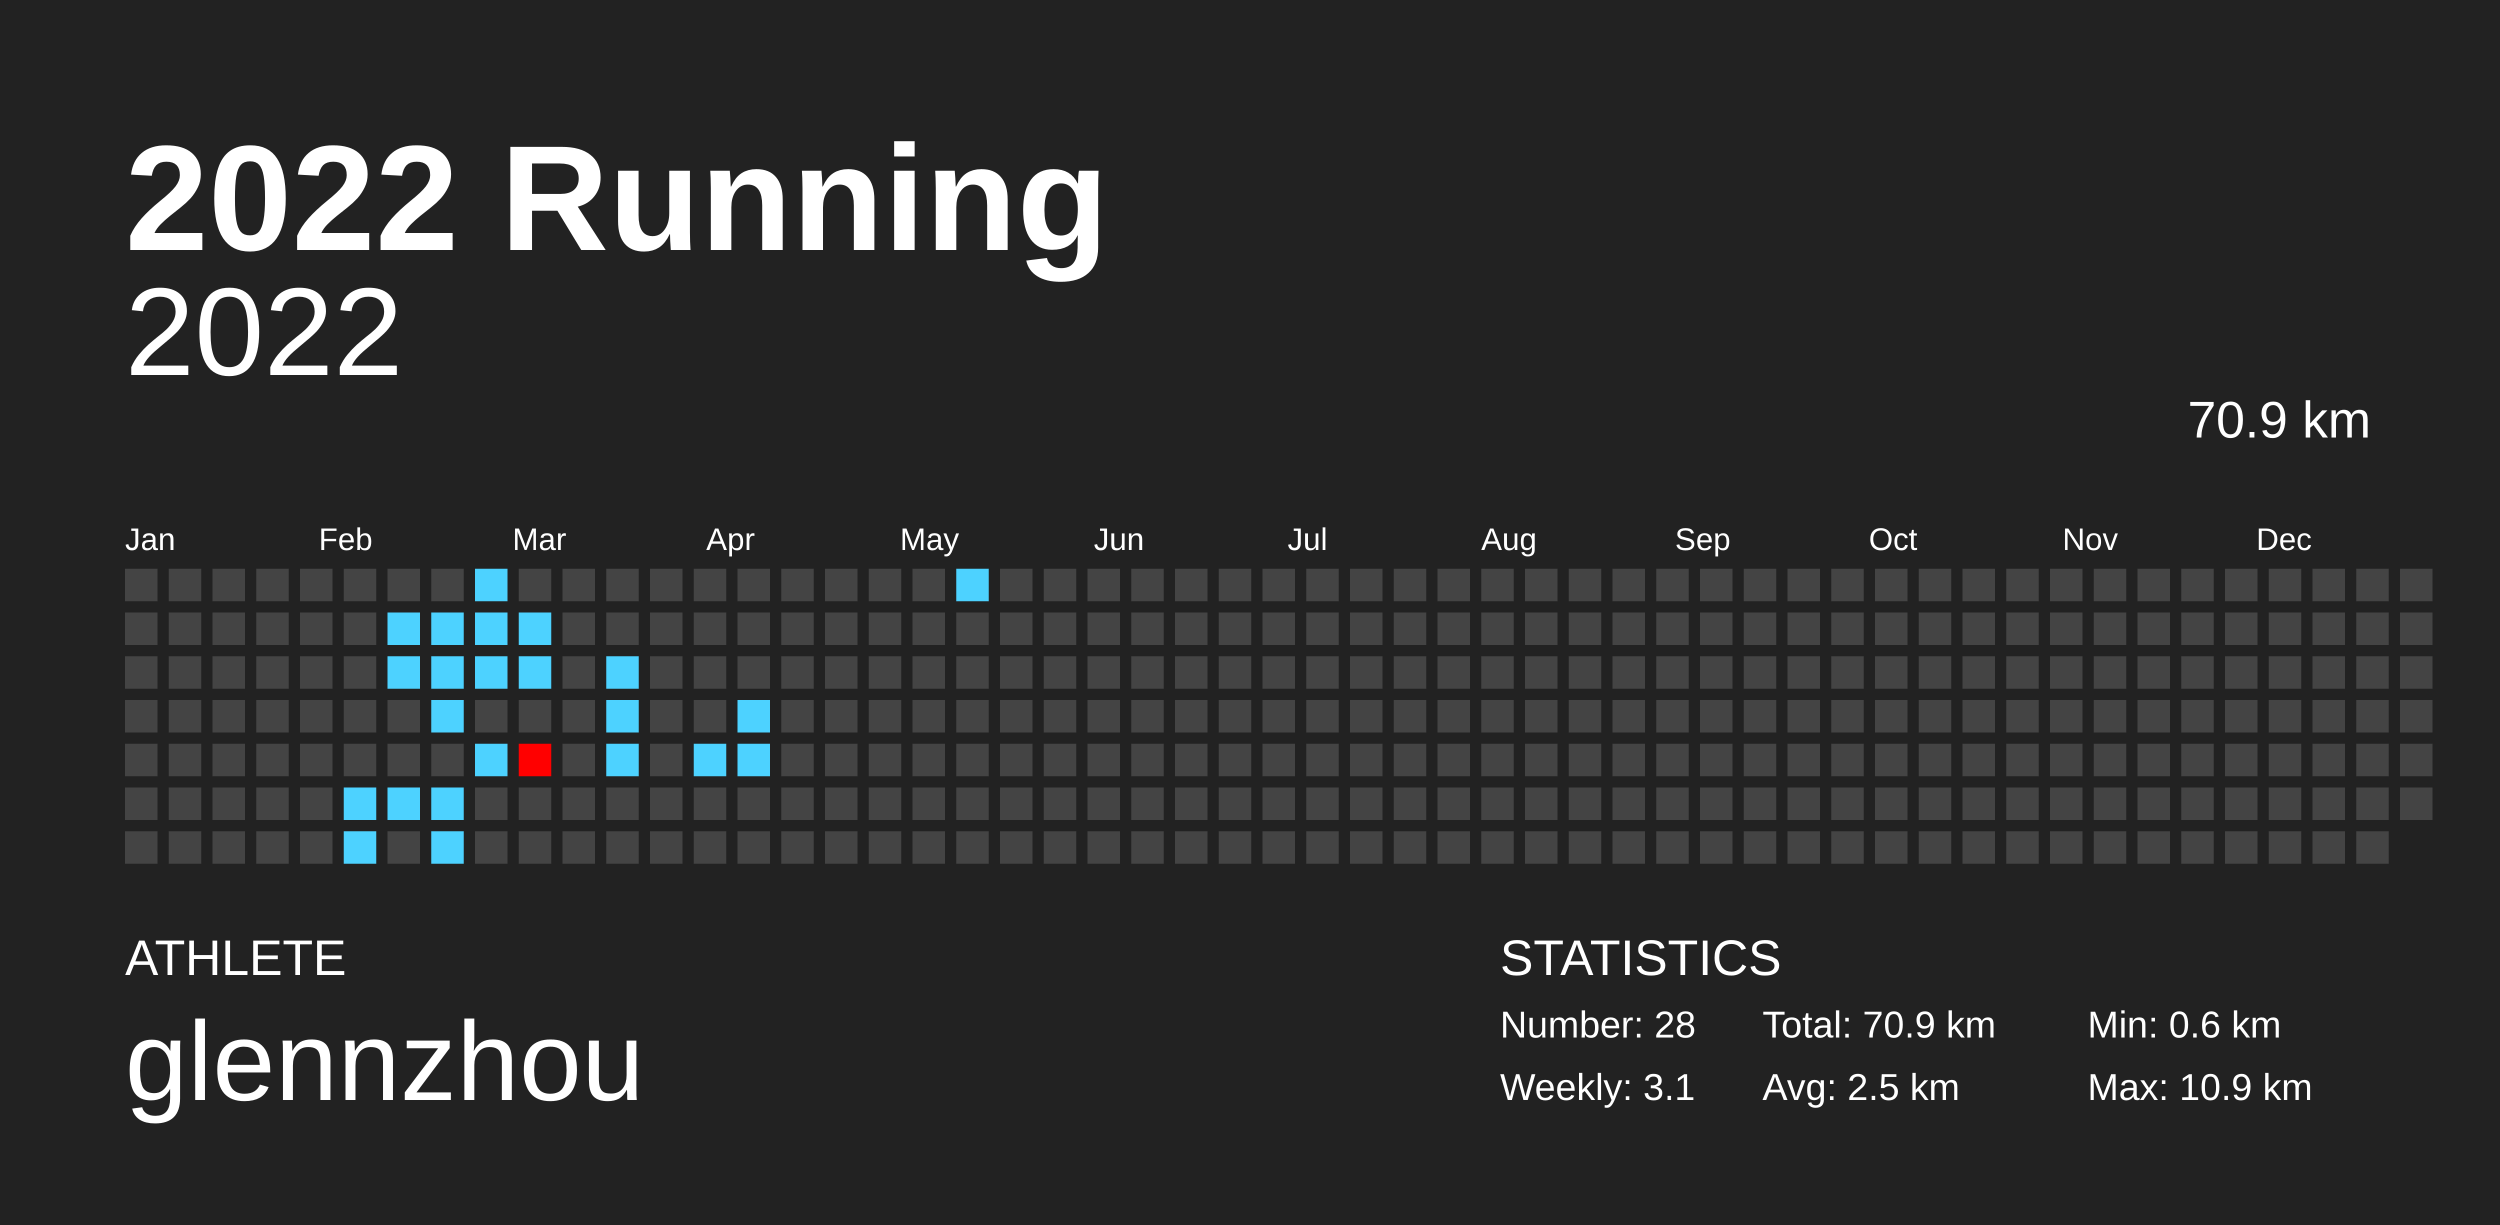
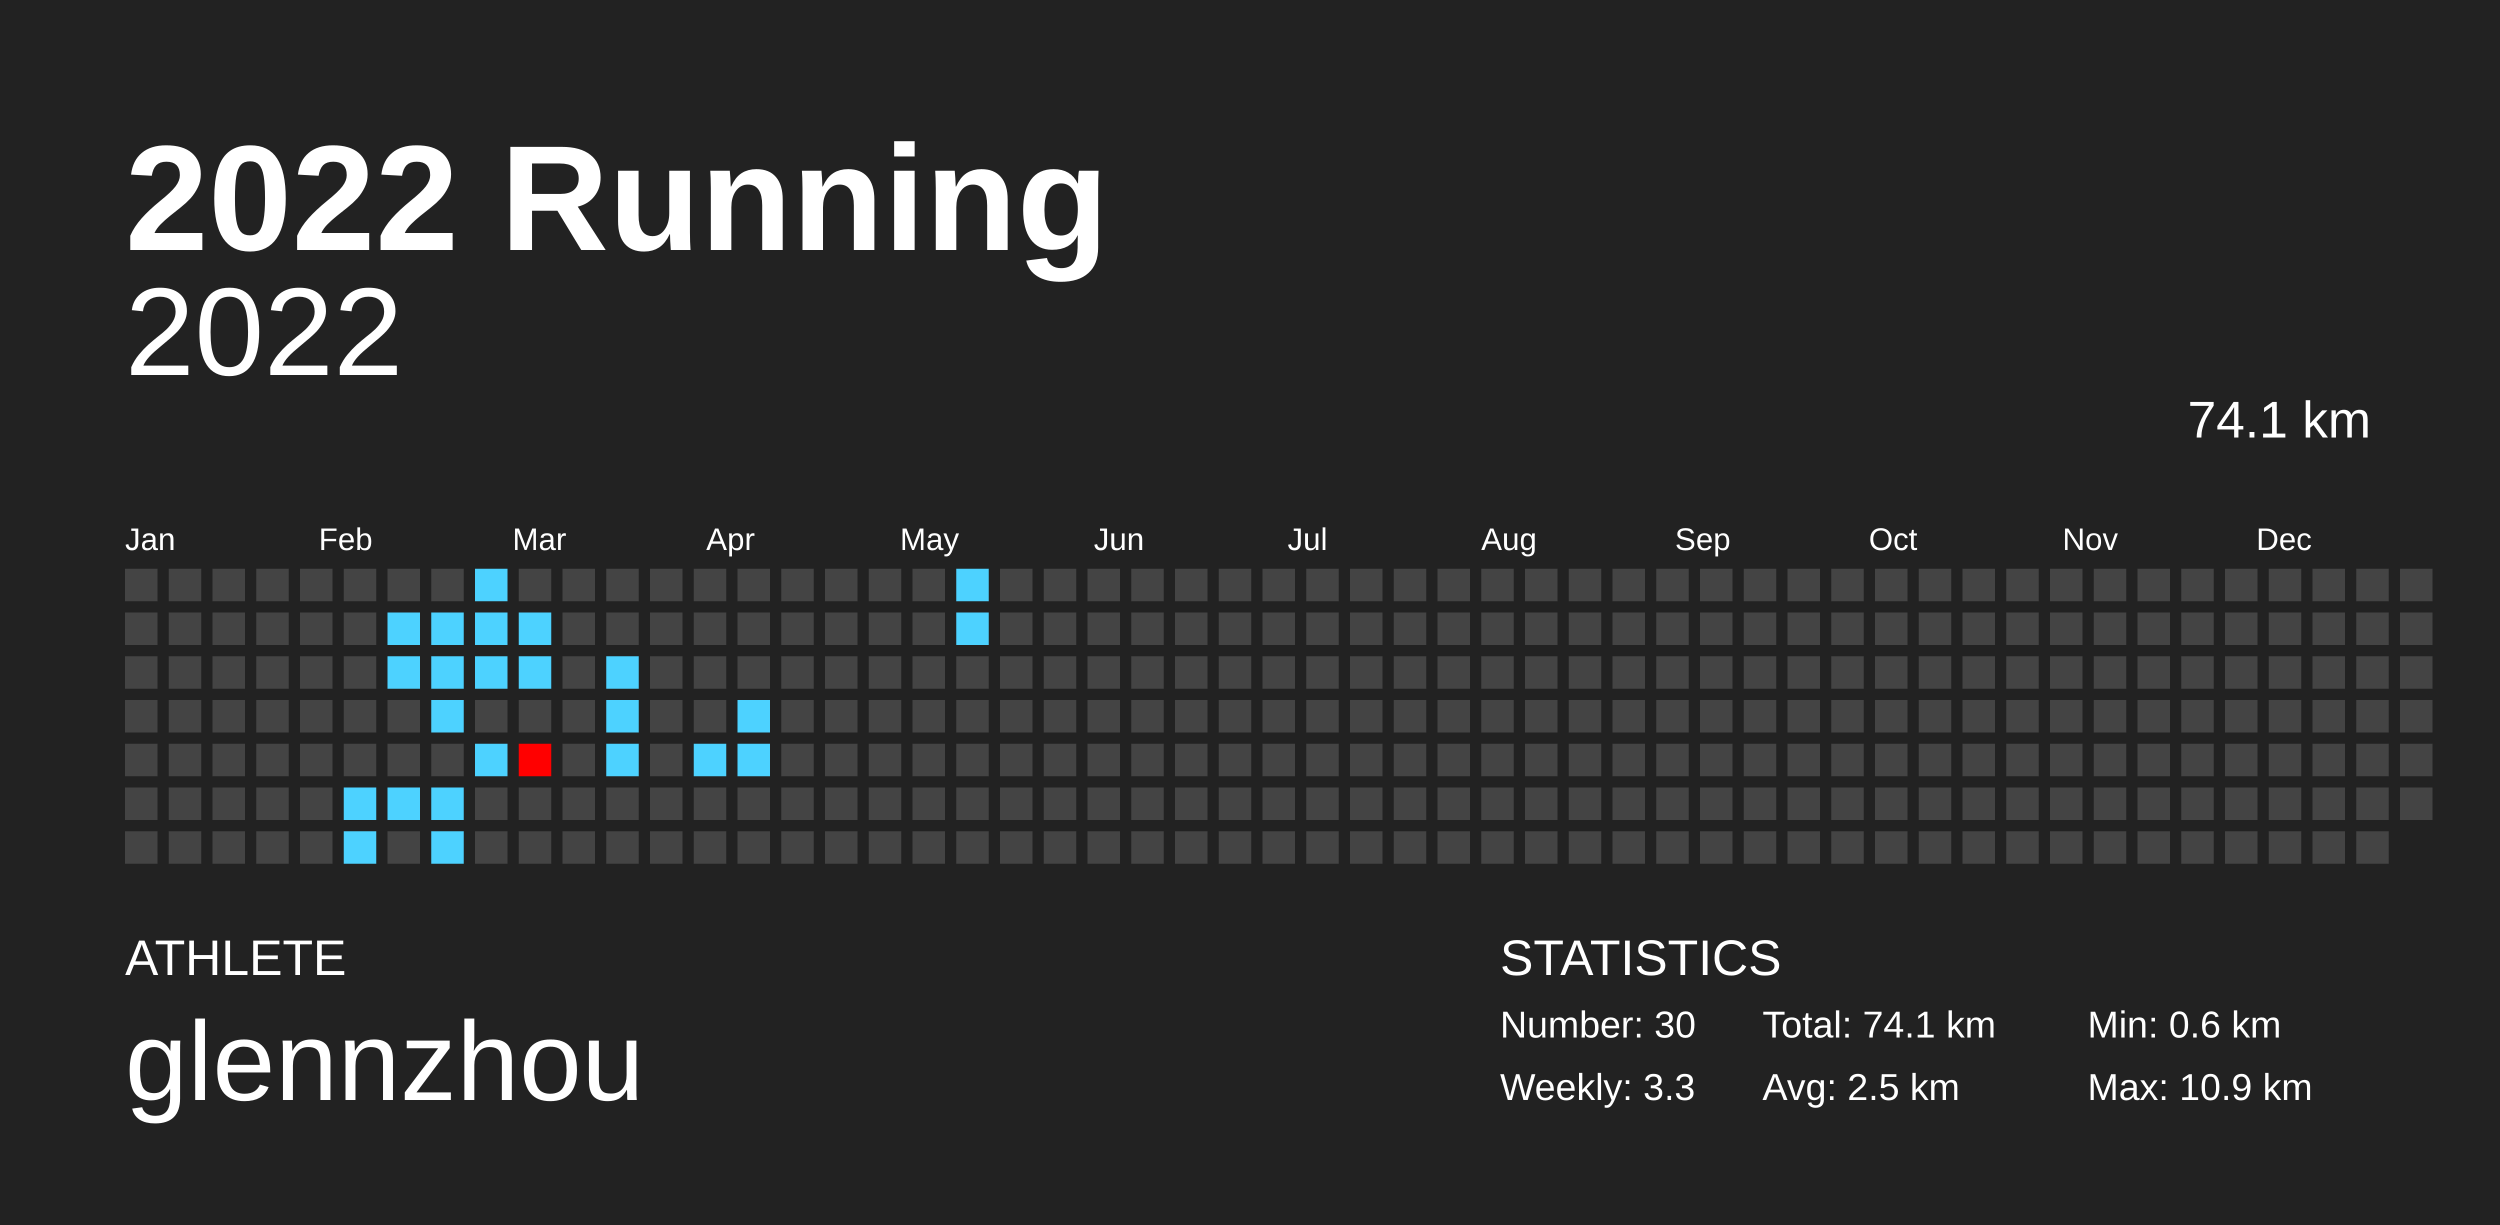
<svg xmlns="http://www.w3.org/2000/svg" baseProfile="full" height="98mm" version="1.1" viewBox="0,0,200,98" width="200mm">
  <defs />
  <rect fill="#222222" height="98" width="200" x="0" y="0" />
  <text fill="#FFFFFF" style="font-size:12px; font-family:Arial; font-weight:bold;" x="10" y="20">2022 Running</text>
  <text fill="#FFFFFF" style="font-size:4px; font-family:Arial" x="10" y="78">ATHLETE</text>
  <text fill="#FFFFFF" style="font-size:9px; font-family:Arial" x="10" y="88">glennzhou</text>
  <text fill="#FFFFFF" style="font-size:4px; font-family:Arial" x="120" y="78">STATISTICS</text>
-   <text fill="#FFFFFF" style="font-size:3px; font-family:Arial" x="120" y="83">Number: 28</text>
-   <text fill="#FFFFFF" style="font-size:3px; font-family:Arial" x="120" y="88">Weekly: 3.1</text>
-   <text fill="#FFFFFF" style="font-size:3px; font-family:Arial" x="141" y="83">Total: 70.9 km</text>
+   <text fill="#FFFFFF" style="font-size:3px; font-family:Arial" x="120" y="83">Number: 30</text>
+   <text fill="#FFFFFF" style="font-size:3px; font-family:Arial" x="120" y="88">Weekly: 3.3</text>
+   <text fill="#FFFFFF" style="font-size:3px; font-family:Arial" x="141" y="83">Total: 74.1 km</text>
  <text fill="#FFFFFF" style="font-size:3px; font-family:Arial" x="141" y="88">Avg: 2.5 km</text>
  <text fill="#FFFFFF" style="font-size:3px; font-family:Arial" x="167" y="83">Min: 0.6 km</text>
  <text fill="#FFFFFF" style="font-size:3px; font-family:Arial" x="167" y="88">Max: 10.9 km</text>
  <text alignment-baseline="hanging" fill="#FFFFFF" style="font-size:10.0px; font-family:Arial;" x="10" y="30">2022</text>
-   <text alignment-baseline="hanging" fill="#FFFFFF" style="font-size:4.125px; font-family:Arial;" x="175" y="35">70.9 km</text>
+   <text alignment-baseline="hanging" fill="#FFFFFF" style="font-size:4.125px; font-family:Arial;" x="175" y="35">74.1 km</text>
  <text fill="#FFFFFF" style="font-size:2.5px; font-family:Arial" x="10.0" y="44">Jan</text>
  <text fill="#FFFFFF" style="font-size:2.5px; font-family:Arial" x="25.5" y="44">Feb</text>
  <text fill="#FFFFFF" style="font-size:2.5px; font-family:Arial" x="41.0" y="44">Mar</text>
  <text fill="#FFFFFF" style="font-size:2.5px; font-family:Arial" x="56.5" y="44">Apr</text>
  <text fill="#FFFFFF" style="font-size:2.5px; font-family:Arial" x="72.0" y="44">May</text>
  <text fill="#FFFFFF" style="font-size:2.5px; font-family:Arial" x="87.5" y="44">Jun</text>
  <text fill="#FFFFFF" style="font-size:2.5px; font-family:Arial" x="103.0" y="44">Jul</text>
  <text fill="#FFFFFF" style="font-size:2.5px; font-family:Arial" x="118.5" y="44">Aug</text>
  <text fill="#FFFFFF" style="font-size:2.5px; font-family:Arial" x="134.0" y="44">Sep</text>
  <text fill="#FFFFFF" style="font-size:2.5px; font-family:Arial" x="149.5" y="44">Oct</text>
  <text fill="#FFFFFF" style="font-size:2.5px; font-family:Arial" x="165.0" y="44">Nov</text>
  <text fill="#FFFFFF" style="font-size:2.5px; font-family:Arial" x="180.5" y="44">Dec</text>
  <rect fill="#444444" height="2.6" width="2.6" x="10.0" y="45.5" />
  <rect fill="#444444" height="2.6" width="2.6" x="10.0" y="49.0" />
  <rect fill="#444444" height="2.6" width="2.6" x="10.0" y="52.5" />
  <rect fill="#444444" height="2.6" width="2.6" x="10.0" y="56.0" />
  <rect fill="#444444" height="2.6" width="2.6" x="10.0" y="59.5" />
  <rect fill="#444444" height="2.6" width="2.6" x="10.0" y="63.0" />
  <rect fill="#444444" height="2.6" width="2.6" x="10.0" y="66.5" />
  <rect fill="#444444" height="2.6" width="2.6" x="13.5" y="45.5" />
  <rect fill="#444444" height="2.6" width="2.6" x="13.5" y="49.0" />
  <rect fill="#444444" height="2.6" width="2.6" x="13.5" y="52.5" />
  <rect fill="#444444" height="2.6" width="2.6" x="13.5" y="56.0" />
  <rect fill="#444444" height="2.6" width="2.6" x="13.5" y="59.5" />
  <rect fill="#444444" height="2.6" width="2.6" x="13.5" y="63.0" />
  <rect fill="#444444" height="2.6" width="2.6" x="13.5" y="66.5" />
  <rect fill="#444444" height="2.6" width="2.6" x="17.0" y="45.5" />
  <rect fill="#444444" height="2.6" width="2.6" x="17.0" y="49.0" />
  <rect fill="#444444" height="2.6" width="2.6" x="17.0" y="52.5" />
  <rect fill="#444444" height="2.6" width="2.6" x="17.0" y="56.0" />
  <rect fill="#444444" height="2.6" width="2.6" x="17.0" y="59.5" />
  <rect fill="#444444" height="2.6" width="2.6" x="17.0" y="63.0" />
  <rect fill="#444444" height="2.6" width="2.6" x="17.0" y="66.5" />
  <rect fill="#444444" height="2.6" width="2.6" x="20.5" y="45.5" />
  <rect fill="#444444" height="2.6" width="2.6" x="20.5" y="49.0" />
  <rect fill="#444444" height="2.6" width="2.6" x="20.5" y="52.5" />
  <rect fill="#444444" height="2.6" width="2.6" x="20.5" y="56.0" />
  <rect fill="#444444" height="2.6" width="2.6" x="20.5" y="59.5" />
  <rect fill="#444444" height="2.6" width="2.6" x="20.5" y="63.0" />
  <rect fill="#444444" height="2.6" width="2.6" x="20.5" y="66.5" />
  <rect fill="#444444" height="2.6" width="2.6" x="24.0" y="45.5" />
  <rect fill="#444444" height="2.6" width="2.6" x="24.0" y="49.0" />
  <rect fill="#444444" height="2.6" width="2.6" x="24.0" y="52.5" />
  <rect fill="#444444" height="2.6" width="2.6" x="24.0" y="56.0" />
  <rect fill="#444444" height="2.6" width="2.6" x="24.0" y="59.5" />
  <rect fill="#444444" height="2.6" width="2.6" x="24.0" y="63.0" />
  <rect fill="#444444" height="2.6" width="2.6" x="24.0" y="66.5" />
  <rect fill="#444444" height="2.6" width="2.6" x="27.5" y="45.5" />
  <rect fill="#444444" height="2.6" width="2.6" x="27.5" y="49.0" />
  <rect fill="#444444" height="2.6" width="2.6" x="27.5" y="52.5" />
  <rect fill="#444444" height="2.6" width="2.6" x="27.5" y="56.0" />
  <rect fill="#444444" height="2.6" width="2.6" x="27.5" y="59.5" />
  <rect fill="#4dd2ff" height="2.6" width="2.6" x="27.5" y="63.0" />
  <rect fill="#4dd2ff" height="2.6" width="2.6" x="27.5" y="66.5" />
  <rect fill="#444444" height="2.6" width="2.6" x="31.0" y="45.5" />
  <rect fill="#4dd2ff" height="2.6" width="2.6" x="31.0" y="49.0" />
  <rect fill="#4dd2ff" height="2.6" width="2.6" x="31.0" y="52.5" />
  <rect fill="#444444" height="2.6" width="2.6" x="31.0" y="56.0" />
  <rect fill="#444444" height="2.6" width="2.6" x="31.0" y="59.5" />
  <rect fill="#4dd2ff" height="2.6" width="2.6" x="31.0" y="63.0" />
  <rect fill="#444444" height="2.6" width="2.6" x="31.0" y="66.5" />
  <rect fill="#444444" height="2.6" width="2.6" x="34.5" y="45.5" />
  <rect fill="#4dd2ff" height="2.6" width="2.6" x="34.5" y="49.0" />
  <rect fill="#4dd2ff" height="2.6" width="2.6" x="34.5" y="52.5" />
  <rect fill="#4dd2ff" height="2.6" width="2.6" x="34.5" y="56.0" />
  <rect fill="#444444" height="2.6" width="2.6" x="34.5" y="59.5" />
  <rect fill="#4dd2ff" height="2.6" width="2.6" x="34.5" y="63.0" />
  <rect fill="#4dd2ff" height="2.6" width="2.6" x="34.5" y="66.5" />
  <rect fill="#4dd2ff" height="2.6" width="2.6" x="38.0" y="45.5" />
  <rect fill="#4dd2ff" height="2.6" width="2.6" x="38.0" y="49.0" />
  <rect fill="#4dd2ff" height="2.6" width="2.6" x="38.0" y="52.5" />
  <rect fill="#444444" height="2.6" width="2.6" x="38.0" y="56.0" />
  <rect fill="#4dd2ff" height="2.6" width="2.6" x="38.0" y="59.5" />
  <rect fill="#444444" height="2.6" width="2.6" x="38.0" y="63.0" />
  <rect fill="#444444" height="2.6" width="2.6" x="38.0" y="66.5" />
  <rect fill="#444444" height="2.6" width="2.6" x="41.5" y="45.5" />
  <rect fill="#4dd2ff" height="2.6" width="2.6" x="41.5" y="49.0" />
  <rect fill="#4dd2ff" height="2.6" width="2.6" x="41.5" y="52.5" />
  <rect fill="#444444" height="2.6" width="2.6" x="41.5" y="56.0" />
  <rect fill="#ff0000" height="2.6" width="2.6" x="41.5" y="59.5" />
  <rect fill="#444444" height="2.6" width="2.6" x="41.5" y="63.0" />
  <rect fill="#444444" height="2.6" width="2.6" x="41.5" y="66.5" />
  <rect fill="#444444" height="2.6" width="2.6" x="45.0" y="45.5" />
  <rect fill="#444444" height="2.6" width="2.6" x="45.0" y="49.0" />
  <rect fill="#444444" height="2.6" width="2.6" x="45.0" y="52.5" />
  <rect fill="#444444" height="2.6" width="2.6" x="45.0" y="56.0" />
  <rect fill="#444444" height="2.6" width="2.6" x="45.0" y="59.5" />
  <rect fill="#444444" height="2.6" width="2.6" x="45.0" y="63.0" />
  <rect fill="#444444" height="2.6" width="2.6" x="45.0" y="66.5" />
  <rect fill="#444444" height="2.6" width="2.6" x="48.5" y="45.5" />
  <rect fill="#444444" height="2.6" width="2.6" x="48.5" y="49.0" />
  <rect fill="#4dd2ff" height="2.6" width="2.6" x="48.5" y="52.5" />
  <rect fill="#4dd2ff" height="2.6" width="2.6" x="48.5" y="56.0" />
  <rect fill="#4dd2ff" height="2.6" width="2.6" x="48.5" y="59.5" />
  <rect fill="#444444" height="2.6" width="2.6" x="48.5" y="63.0" />
  <rect fill="#444444" height="2.6" width="2.6" x="48.5" y="66.5" />
  <rect fill="#444444" height="2.6" width="2.6" x="52.0" y="45.5" />
  <rect fill="#444444" height="2.6" width="2.6" x="52.0" y="49.0" />
  <rect fill="#444444" height="2.6" width="2.6" x="52.0" y="52.5" />
  <rect fill="#444444" height="2.6" width="2.6" x="52.0" y="56.0" />
  <rect fill="#444444" height="2.6" width="2.6" x="52.0" y="59.5" />
  <rect fill="#444444" height="2.6" width="2.6" x="52.0" y="63.0" />
  <rect fill="#444444" height="2.6" width="2.6" x="52.0" y="66.5" />
  <rect fill="#444444" height="2.6" width="2.6" x="55.5" y="45.5" />
  <rect fill="#444444" height="2.6" width="2.6" x="55.5" y="49.0" />
  <rect fill="#444444" height="2.6" width="2.6" x="55.5" y="52.5" />
  <rect fill="#444444" height="2.6" width="2.6" x="55.5" y="56.0" />
  <rect fill="#4dd2ff" height="2.6" width="2.6" x="55.5" y="59.5" />
  <rect fill="#444444" height="2.6" width="2.6" x="55.5" y="63.0" />
  <rect fill="#444444" height="2.6" width="2.6" x="55.5" y="66.5" />
  <rect fill="#444444" height="2.6" width="2.6" x="59.0" y="45.5" />
  <rect fill="#444444" height="2.6" width="2.6" x="59.0" y="49.0" />
  <rect fill="#444444" height="2.6" width="2.6" x="59.0" y="52.5" />
  <rect fill="#4dd2ff" height="2.6" width="2.6" x="59.0" y="56.0" />
  <rect fill="#4dd2ff" height="2.6" width="2.6" x="59.0" y="59.5" />
  <rect fill="#444444" height="2.6" width="2.6" x="59.0" y="63.0" />
  <rect fill="#444444" height="2.6" width="2.6" x="59.0" y="66.5" />
  <rect fill="#444444" height="2.6" width="2.6" x="62.5" y="45.5" />
  <rect fill="#444444" height="2.6" width="2.6" x="62.5" y="49.0" />
  <rect fill="#444444" height="2.6" width="2.6" x="62.5" y="52.5" />
  <rect fill="#444444" height="2.6" width="2.6" x="62.5" y="56.0" />
  <rect fill="#444444" height="2.6" width="2.6" x="62.5" y="59.5" />
  <rect fill="#444444" height="2.6" width="2.6" x="62.5" y="63.0" />
  <rect fill="#444444" height="2.6" width="2.6" x="62.5" y="66.5" />
  <rect fill="#444444" height="2.6" width="2.6" x="66.0" y="45.5" />
  <rect fill="#444444" height="2.6" width="2.6" x="66.0" y="49.0" />
  <rect fill="#444444" height="2.6" width="2.6" x="66.0" y="52.5" />
  <rect fill="#444444" height="2.6" width="2.6" x="66.0" y="56.0" />
  <rect fill="#444444" height="2.6" width="2.6" x="66.0" y="59.5" />
  <rect fill="#444444" height="2.6" width="2.6" x="66.0" y="63.0" />
  <rect fill="#444444" height="2.6" width="2.6" x="66.0" y="66.5" />
  <rect fill="#444444" height="2.6" width="2.6" x="69.5" y="45.5" />
  <rect fill="#444444" height="2.6" width="2.6" x="69.5" y="49.0" />
  <rect fill="#444444" height="2.6" width="2.6" x="69.5" y="52.5" />
  <rect fill="#444444" height="2.6" width="2.6" x="69.5" y="56.0" />
  <rect fill="#444444" height="2.6" width="2.6" x="69.5" y="59.5" />
  <rect fill="#444444" height="2.6" width="2.6" x="69.5" y="63.0" />
  <rect fill="#444444" height="2.6" width="2.6" x="69.5" y="66.5" />
  <rect fill="#444444" height="2.6" width="2.6" x="73.0" y="45.5" />
  <rect fill="#444444" height="2.6" width="2.6" x="73.0" y="49.0" />
  <rect fill="#444444" height="2.6" width="2.6" x="73.0" y="52.5" />
  <rect fill="#444444" height="2.6" width="2.6" x="73.0" y="56.0" />
  <rect fill="#444444" height="2.6" width="2.6" x="73.0" y="59.5" />
  <rect fill="#444444" height="2.6" width="2.6" x="73.0" y="63.0" />
  <rect fill="#444444" height="2.6" width="2.6" x="73.0" y="66.5" />
  <rect fill="#4dd2ff" height="2.6" width="2.6" x="76.5" y="45.5" />
-   <rect fill="#444444" height="2.6" width="2.6" x="76.5" y="49.0" />
+   <rect fill="#4dd2ff" height="2.6" width="2.6" x="76.5" y="49.0" />
  <rect fill="#444444" height="2.6" width="2.6" x="76.5" y="52.5" />
  <rect fill="#444444" height="2.6" width="2.6" x="76.5" y="56.0" />
  <rect fill="#444444" height="2.6" width="2.6" x="76.5" y="59.5" />
  <rect fill="#444444" height="2.6" width="2.6" x="76.5" y="63.0" />
  <rect fill="#444444" height="2.6" width="2.6" x="76.5" y="66.5" />
  <rect fill="#444444" height="2.6" width="2.6" x="80.0" y="45.5" />
  <rect fill="#444444" height="2.6" width="2.6" x="80.0" y="49.0" />
  <rect fill="#444444" height="2.6" width="2.6" x="80.0" y="52.5" />
  <rect fill="#444444" height="2.6" width="2.6" x="80.0" y="56.0" />
  <rect fill="#444444" height="2.6" width="2.6" x="80.0" y="59.5" />
  <rect fill="#444444" height="2.6" width="2.6" x="80.0" y="63.0" />
  <rect fill="#444444" height="2.6" width="2.6" x="80.0" y="66.5" />
  <rect fill="#444444" height="2.6" width="2.6" x="83.5" y="45.5" />
  <rect fill="#444444" height="2.6" width="2.6" x="83.5" y="49.0" />
  <rect fill="#444444" height="2.6" width="2.6" x="83.5" y="52.5" />
  <rect fill="#444444" height="2.6" width="2.6" x="83.5" y="56.0" />
  <rect fill="#444444" height="2.6" width="2.6" x="83.5" y="59.5" />
  <rect fill="#444444" height="2.6" width="2.6" x="83.5" y="63.0" />
  <rect fill="#444444" height="2.6" width="2.6" x="83.5" y="66.5" />
  <rect fill="#444444" height="2.6" width="2.6" x="87.0" y="45.5" />
  <rect fill="#444444" height="2.6" width="2.6" x="87.0" y="49.0" />
  <rect fill="#444444" height="2.6" width="2.6" x="87.0" y="52.5" />
  <rect fill="#444444" height="2.6" width="2.6" x="87.0" y="56.0" />
  <rect fill="#444444" height="2.6" width="2.6" x="87.0" y="59.5" />
  <rect fill="#444444" height="2.6" width="2.6" x="87.0" y="63.0" />
  <rect fill="#444444" height="2.6" width="2.6" x="87.0" y="66.5" />
  <rect fill="#444444" height="2.6" width="2.6" x="90.5" y="45.5" />
  <rect fill="#444444" height="2.6" width="2.6" x="90.5" y="49.0" />
  <rect fill="#444444" height="2.6" width="2.6" x="90.5" y="52.5" />
  <rect fill="#444444" height="2.6" width="2.6" x="90.5" y="56.0" />
  <rect fill="#444444" height="2.6" width="2.6" x="90.5" y="59.5" />
  <rect fill="#444444" height="2.6" width="2.6" x="90.5" y="63.0" />
  <rect fill="#444444" height="2.6" width="2.6" x="90.5" y="66.5" />
  <rect fill="#444444" height="2.6" width="2.6" x="94.0" y="45.5" />
  <rect fill="#444444" height="2.6" width="2.6" x="94.0" y="49.0" />
  <rect fill="#444444" height="2.6" width="2.6" x="94.0" y="52.5" />
  <rect fill="#444444" height="2.6" width="2.6" x="94.0" y="56.0" />
  <rect fill="#444444" height="2.6" width="2.6" x="94.0" y="59.5" />
  <rect fill="#444444" height="2.6" width="2.6" x="94.0" y="63.0" />
  <rect fill="#444444" height="2.6" width="2.6" x="94.0" y="66.5" />
  <rect fill="#444444" height="2.6" width="2.6" x="97.5" y="45.5" />
  <rect fill="#444444" height="2.6" width="2.6" x="97.5" y="49.0" />
  <rect fill="#444444" height="2.6" width="2.6" x="97.5" y="52.5" />
  <rect fill="#444444" height="2.6" width="2.6" x="97.5" y="56.0" />
  <rect fill="#444444" height="2.6" width="2.6" x="97.5" y="59.5" />
  <rect fill="#444444" height="2.6" width="2.6" x="97.5" y="63.0" />
  <rect fill="#444444" height="2.6" width="2.6" x="97.5" y="66.5" />
  <rect fill="#444444" height="2.6" width="2.6" x="101.0" y="45.5" />
  <rect fill="#444444" height="2.6" width="2.6" x="101.0" y="49.0" />
  <rect fill="#444444" height="2.6" width="2.6" x="101.0" y="52.5" />
  <rect fill="#444444" height="2.6" width="2.6" x="101.0" y="56.0" />
  <rect fill="#444444" height="2.6" width="2.6" x="101.0" y="59.5" />
  <rect fill="#444444" height="2.6" width="2.6" x="101.0" y="63.0" />
  <rect fill="#444444" height="2.6" width="2.6" x="101.0" y="66.5" />
  <rect fill="#444444" height="2.6" width="2.6" x="104.5" y="45.5" />
  <rect fill="#444444" height="2.6" width="2.6" x="104.5" y="49.0" />
  <rect fill="#444444" height="2.6" width="2.6" x="104.5" y="52.5" />
  <rect fill="#444444" height="2.6" width="2.6" x="104.5" y="56.0" />
  <rect fill="#444444" height="2.6" width="2.6" x="104.5" y="59.5" />
  <rect fill="#444444" height="2.6" width="2.6" x="104.5" y="63.0" />
  <rect fill="#444444" height="2.6" width="2.6" x="104.5" y="66.5" />
  <rect fill="#444444" height="2.6" width="2.6" x="108.0" y="45.5" />
  <rect fill="#444444" height="2.6" width="2.6" x="108.0" y="49.0" />
  <rect fill="#444444" height="2.6" width="2.6" x="108.0" y="52.5" />
  <rect fill="#444444" height="2.6" width="2.6" x="108.0" y="56.0" />
  <rect fill="#444444" height="2.6" width="2.6" x="108.0" y="59.5" />
  <rect fill="#444444" height="2.6" width="2.6" x="108.0" y="63.0" />
  <rect fill="#444444" height="2.6" width="2.6" x="108.0" y="66.5" />
  <rect fill="#444444" height="2.6" width="2.6" x="111.5" y="45.5" />
  <rect fill="#444444" height="2.6" width="2.6" x="111.5" y="49.0" />
  <rect fill="#444444" height="2.6" width="2.6" x="111.5" y="52.5" />
  <rect fill="#444444" height="2.6" width="2.6" x="111.5" y="56.0" />
  <rect fill="#444444" height="2.6" width="2.6" x="111.5" y="59.5" />
  <rect fill="#444444" height="2.6" width="2.6" x="111.5" y="63.0" />
  <rect fill="#444444" height="2.6" width="2.6" x="111.5" y="66.5" />
  <rect fill="#444444" height="2.6" width="2.6" x="115.0" y="45.5" />
  <rect fill="#444444" height="2.6" width="2.6" x="115.0" y="49.0" />
  <rect fill="#444444" height="2.6" width="2.6" x="115.0" y="52.5" />
  <rect fill="#444444" height="2.6" width="2.6" x="115.0" y="56.0" />
  <rect fill="#444444" height="2.6" width="2.6" x="115.0" y="59.5" />
  <rect fill="#444444" height="2.6" width="2.6" x="115.0" y="63.0" />
  <rect fill="#444444" height="2.6" width="2.6" x="115.0" y="66.5" />
  <rect fill="#444444" height="2.6" width="2.6" x="118.5" y="45.5" />
  <rect fill="#444444" height="2.6" width="2.6" x="118.5" y="49.0" />
  <rect fill="#444444" height="2.6" width="2.6" x="118.5" y="52.5" />
  <rect fill="#444444" height="2.6" width="2.6" x="118.5" y="56.0" />
  <rect fill="#444444" height="2.6" width="2.6" x="118.5" y="59.5" />
  <rect fill="#444444" height="2.6" width="2.6" x="118.5" y="63.0" />
  <rect fill="#444444" height="2.6" width="2.6" x="118.5" y="66.5" />
  <rect fill="#444444" height="2.6" width="2.6" x="122.0" y="45.5" />
  <rect fill="#444444" height="2.6" width="2.6" x="122.0" y="49.0" />
  <rect fill="#444444" height="2.6" width="2.6" x="122.0" y="52.5" />
  <rect fill="#444444" height="2.6" width="2.6" x="122.0" y="56.0" />
  <rect fill="#444444" height="2.6" width="2.6" x="122.0" y="59.5" />
  <rect fill="#444444" height="2.6" width="2.6" x="122.0" y="63.0" />
  <rect fill="#444444" height="2.6" width="2.6" x="122.0" y="66.5" />
  <rect fill="#444444" height="2.6" width="2.6" x="125.5" y="45.5" />
  <rect fill="#444444" height="2.6" width="2.6" x="125.5" y="49.0" />
  <rect fill="#444444" height="2.6" width="2.6" x="125.5" y="52.5" />
  <rect fill="#444444" height="2.6" width="2.6" x="125.5" y="56.0" />
  <rect fill="#444444" height="2.6" width="2.6" x="125.5" y="59.5" />
  <rect fill="#444444" height="2.6" width="2.6" x="125.5" y="63.0" />
  <rect fill="#444444" height="2.6" width="2.6" x="125.5" y="66.5" />
  <rect fill="#444444" height="2.6" width="2.6" x="129.0" y="45.5" />
  <rect fill="#444444" height="2.6" width="2.6" x="129.0" y="49.0" />
  <rect fill="#444444" height="2.6" width="2.6" x="129.0" y="52.5" />
  <rect fill="#444444" height="2.6" width="2.6" x="129.0" y="56.0" />
  <rect fill="#444444" height="2.6" width="2.6" x="129.0" y="59.5" />
  <rect fill="#444444" height="2.6" width="2.6" x="129.0" y="63.0" />
  <rect fill="#444444" height="2.6" width="2.6" x="129.0" y="66.5" />
  <rect fill="#444444" height="2.6" width="2.6" x="132.5" y="45.5" />
  <rect fill="#444444" height="2.6" width="2.6" x="132.5" y="49.0" />
  <rect fill="#444444" height="2.6" width="2.6" x="132.5" y="52.5" />
  <rect fill="#444444" height="2.6" width="2.6" x="132.5" y="56.0" />
  <rect fill="#444444" height="2.6" width="2.6" x="132.5" y="59.5" />
  <rect fill="#444444" height="2.6" width="2.6" x="132.5" y="63.0" />
  <rect fill="#444444" height="2.6" width="2.6" x="132.5" y="66.5" />
  <rect fill="#444444" height="2.6" width="2.6" x="136.0" y="45.5" />
  <rect fill="#444444" height="2.6" width="2.6" x="136.0" y="49.0" />
  <rect fill="#444444" height="2.6" width="2.6" x="136.0" y="52.5" />
  <rect fill="#444444" height="2.6" width="2.6" x="136.0" y="56.0" />
  <rect fill="#444444" height="2.6" width="2.6" x="136.0" y="59.5" />
  <rect fill="#444444" height="2.6" width="2.6" x="136.0" y="63.0" />
  <rect fill="#444444" height="2.6" width="2.6" x="136.0" y="66.5" />
  <rect fill="#444444" height="2.6" width="2.6" x="139.5" y="45.5" />
  <rect fill="#444444" height="2.6" width="2.6" x="139.5" y="49.0" />
  <rect fill="#444444" height="2.6" width="2.6" x="139.5" y="52.5" />
  <rect fill="#444444" height="2.6" width="2.6" x="139.5" y="56.0" />
  <rect fill="#444444" height="2.6" width="2.6" x="139.5" y="59.5" />
  <rect fill="#444444" height="2.6" width="2.6" x="139.5" y="63.0" />
  <rect fill="#444444" height="2.6" width="2.6" x="139.5" y="66.5" />
  <rect fill="#444444" height="2.6" width="2.6" x="143.0" y="45.5" />
  <rect fill="#444444" height="2.6" width="2.6" x="143.0" y="49.0" />
  <rect fill="#444444" height="2.6" width="2.6" x="143.0" y="52.5" />
  <rect fill="#444444" height="2.6" width="2.6" x="143.0" y="56.0" />
  <rect fill="#444444" height="2.6" width="2.6" x="143.0" y="59.5" />
  <rect fill="#444444" height="2.6" width="2.6" x="143.0" y="63.0" />
  <rect fill="#444444" height="2.6" width="2.6" x="143.0" y="66.5" />
  <rect fill="#444444" height="2.6" width="2.6" x="146.5" y="45.5" />
  <rect fill="#444444" height="2.6" width="2.6" x="146.5" y="49.0" />
  <rect fill="#444444" height="2.6" width="2.6" x="146.5" y="52.5" />
  <rect fill="#444444" height="2.6" width="2.6" x="146.5" y="56.0" />
  <rect fill="#444444" height="2.6" width="2.6" x="146.5" y="59.5" />
  <rect fill="#444444" height="2.6" width="2.6" x="146.5" y="63.0" />
  <rect fill="#444444" height="2.6" width="2.6" x="146.5" y="66.5" />
  <rect fill="#444444" height="2.6" width="2.6" x="150.0" y="45.5" />
  <rect fill="#444444" height="2.6" width="2.6" x="150.0" y="49.0" />
  <rect fill="#444444" height="2.6" width="2.6" x="150.0" y="52.5" />
  <rect fill="#444444" height="2.6" width="2.6" x="150.0" y="56.0" />
  <rect fill="#444444" height="2.6" width="2.6" x="150.0" y="59.5" />
  <rect fill="#444444" height="2.6" width="2.6" x="150.0" y="63.0" />
  <rect fill="#444444" height="2.6" width="2.6" x="150.0" y="66.5" />
  <rect fill="#444444" height="2.6" width="2.6" x="153.5" y="45.5" />
  <rect fill="#444444" height="2.6" width="2.6" x="153.5" y="49.0" />
  <rect fill="#444444" height="2.6" width="2.6" x="153.5" y="52.5" />
  <rect fill="#444444" height="2.6" width="2.6" x="153.5" y="56.0" />
  <rect fill="#444444" height="2.6" width="2.6" x="153.5" y="59.5" />
  <rect fill="#444444" height="2.6" width="2.6" x="153.5" y="63.0" />
  <rect fill="#444444" height="2.6" width="2.6" x="153.5" y="66.5" />
  <rect fill="#444444" height="2.6" width="2.6" x="157.0" y="45.5" />
  <rect fill="#444444" height="2.6" width="2.6" x="157.0" y="49.0" />
  <rect fill="#444444" height="2.6" width="2.6" x="157.0" y="52.5" />
  <rect fill="#444444" height="2.6" width="2.6" x="157.0" y="56.0" />
  <rect fill="#444444" height="2.6" width="2.6" x="157.0" y="59.5" />
  <rect fill="#444444" height="2.6" width="2.6" x="157.0" y="63.0" />
  <rect fill="#444444" height="2.6" width="2.6" x="157.0" y="66.5" />
  <rect fill="#444444" height="2.6" width="2.6" x="160.5" y="45.5" />
  <rect fill="#444444" height="2.6" width="2.6" x="160.5" y="49.0" />
  <rect fill="#444444" height="2.6" width="2.6" x="160.5" y="52.5" />
  <rect fill="#444444" height="2.6" width="2.6" x="160.5" y="56.0" />
  <rect fill="#444444" height="2.6" width="2.6" x="160.5" y="59.5" />
  <rect fill="#444444" height="2.6" width="2.6" x="160.5" y="63.0" />
  <rect fill="#444444" height="2.6" width="2.6" x="160.5" y="66.5" />
  <rect fill="#444444" height="2.6" width="2.6" x="164.0" y="45.5" />
  <rect fill="#444444" height="2.6" width="2.6" x="164.0" y="49.0" />
  <rect fill="#444444" height="2.6" width="2.6" x="164.0" y="52.5" />
  <rect fill="#444444" height="2.6" width="2.6" x="164.0" y="56.0" />
  <rect fill="#444444" height="2.6" width="2.6" x="164.0" y="59.5" />
  <rect fill="#444444" height="2.6" width="2.6" x="164.0" y="63.0" />
  <rect fill="#444444" height="2.6" width="2.6" x="164.0" y="66.5" />
  <rect fill="#444444" height="2.6" width="2.6" x="167.5" y="45.5" />
  <rect fill="#444444" height="2.6" width="2.6" x="167.5" y="49.0" />
  <rect fill="#444444" height="2.6" width="2.6" x="167.5" y="52.5" />
  <rect fill="#444444" height="2.6" width="2.6" x="167.5" y="56.0" />
  <rect fill="#444444" height="2.6" width="2.6" x="167.5" y="59.5" />
  <rect fill="#444444" height="2.6" width="2.6" x="167.5" y="63.0" />
  <rect fill="#444444" height="2.6" width="2.6" x="167.5" y="66.5" />
  <rect fill="#444444" height="2.6" width="2.6" x="171.0" y="45.5" />
  <rect fill="#444444" height="2.6" width="2.6" x="171.0" y="49.0" />
  <rect fill="#444444" height="2.6" width="2.6" x="171.0" y="52.5" />
  <rect fill="#444444" height="2.6" width="2.6" x="171.0" y="56.0" />
  <rect fill="#444444" height="2.6" width="2.6" x="171.0" y="59.5" />
  <rect fill="#444444" height="2.6" width="2.6" x="171.0" y="63.0" />
  <rect fill="#444444" height="2.6" width="2.6" x="171.0" y="66.5" />
  <rect fill="#444444" height="2.6" width="2.6" x="174.5" y="45.5" />
  <rect fill="#444444" height="2.6" width="2.6" x="174.5" y="49.0" />
  <rect fill="#444444" height="2.6" width="2.6" x="174.5" y="52.5" />
  <rect fill="#444444" height="2.6" width="2.6" x="174.5" y="56.0" />
  <rect fill="#444444" height="2.6" width="2.6" x="174.5" y="59.5" />
  <rect fill="#444444" height="2.6" width="2.6" x="174.5" y="63.0" />
  <rect fill="#444444" height="2.6" width="2.6" x="174.5" y="66.5" />
  <rect fill="#444444" height="2.6" width="2.6" x="178.0" y="45.5" />
  <rect fill="#444444" height="2.6" width="2.6" x="178.0" y="49.0" />
  <rect fill="#444444" height="2.6" width="2.6" x="178.0" y="52.5" />
  <rect fill="#444444" height="2.6" width="2.6" x="178.0" y="56.0" />
  <rect fill="#444444" height="2.6" width="2.6" x="178.0" y="59.5" />
  <rect fill="#444444" height="2.6" width="2.6" x="178.0" y="63.0" />
  <rect fill="#444444" height="2.6" width="2.6" x="178.0" y="66.5" />
  <rect fill="#444444" height="2.6" width="2.6" x="181.5" y="45.5" />
  <rect fill="#444444" height="2.6" width="2.6" x="181.5" y="49.0" />
  <rect fill="#444444" height="2.6" width="2.6" x="181.5" y="52.5" />
  <rect fill="#444444" height="2.6" width="2.6" x="181.5" y="56.0" />
  <rect fill="#444444" height="2.6" width="2.6" x="181.5" y="59.5" />
  <rect fill="#444444" height="2.6" width="2.6" x="181.5" y="63.0" />
  <rect fill="#444444" height="2.6" width="2.6" x="181.5" y="66.5" />
  <rect fill="#444444" height="2.6" width="2.6" x="185.0" y="45.5" />
  <rect fill="#444444" height="2.6" width="2.6" x="185.0" y="49.0" />
  <rect fill="#444444" height="2.6" width="2.6" x="185.0" y="52.5" />
  <rect fill="#444444" height="2.6" width="2.6" x="185.0" y="56.0" />
  <rect fill="#444444" height="2.6" width="2.6" x="185.0" y="59.5" />
  <rect fill="#444444" height="2.6" width="2.6" x="185.0" y="63.0" />
  <rect fill="#444444" height="2.6" width="2.6" x="185.0" y="66.5" />
  <rect fill="#444444" height="2.6" width="2.6" x="188.5" y="45.5" />
  <rect fill="#444444" height="2.6" width="2.6" x="188.5" y="49.0" />
  <rect fill="#444444" height="2.6" width="2.6" x="188.5" y="52.5" />
  <rect fill="#444444" height="2.6" width="2.6" x="188.5" y="56.0" />
  <rect fill="#444444" height="2.6" width="2.6" x="188.5" y="59.5" />
  <rect fill="#444444" height="2.6" width="2.6" x="188.5" y="63.0" />
  <rect fill="#444444" height="2.6" width="2.6" x="188.5" y="66.5" />
  <rect fill="#444444" height="2.6" width="2.6" x="192.0" y="45.5" />
  <rect fill="#444444" height="2.6" width="2.6" x="192.0" y="49.0" />
  <rect fill="#444444" height="2.6" width="2.6" x="192.0" y="52.5" />
  <rect fill="#444444" height="2.6" width="2.6" x="192.0" y="56.0" />
  <rect fill="#444444" height="2.6" width="2.6" x="192.0" y="59.5" />
  <rect fill="#444444" height="2.6" width="2.6" x="192.0" y="63.0" />
</svg>
